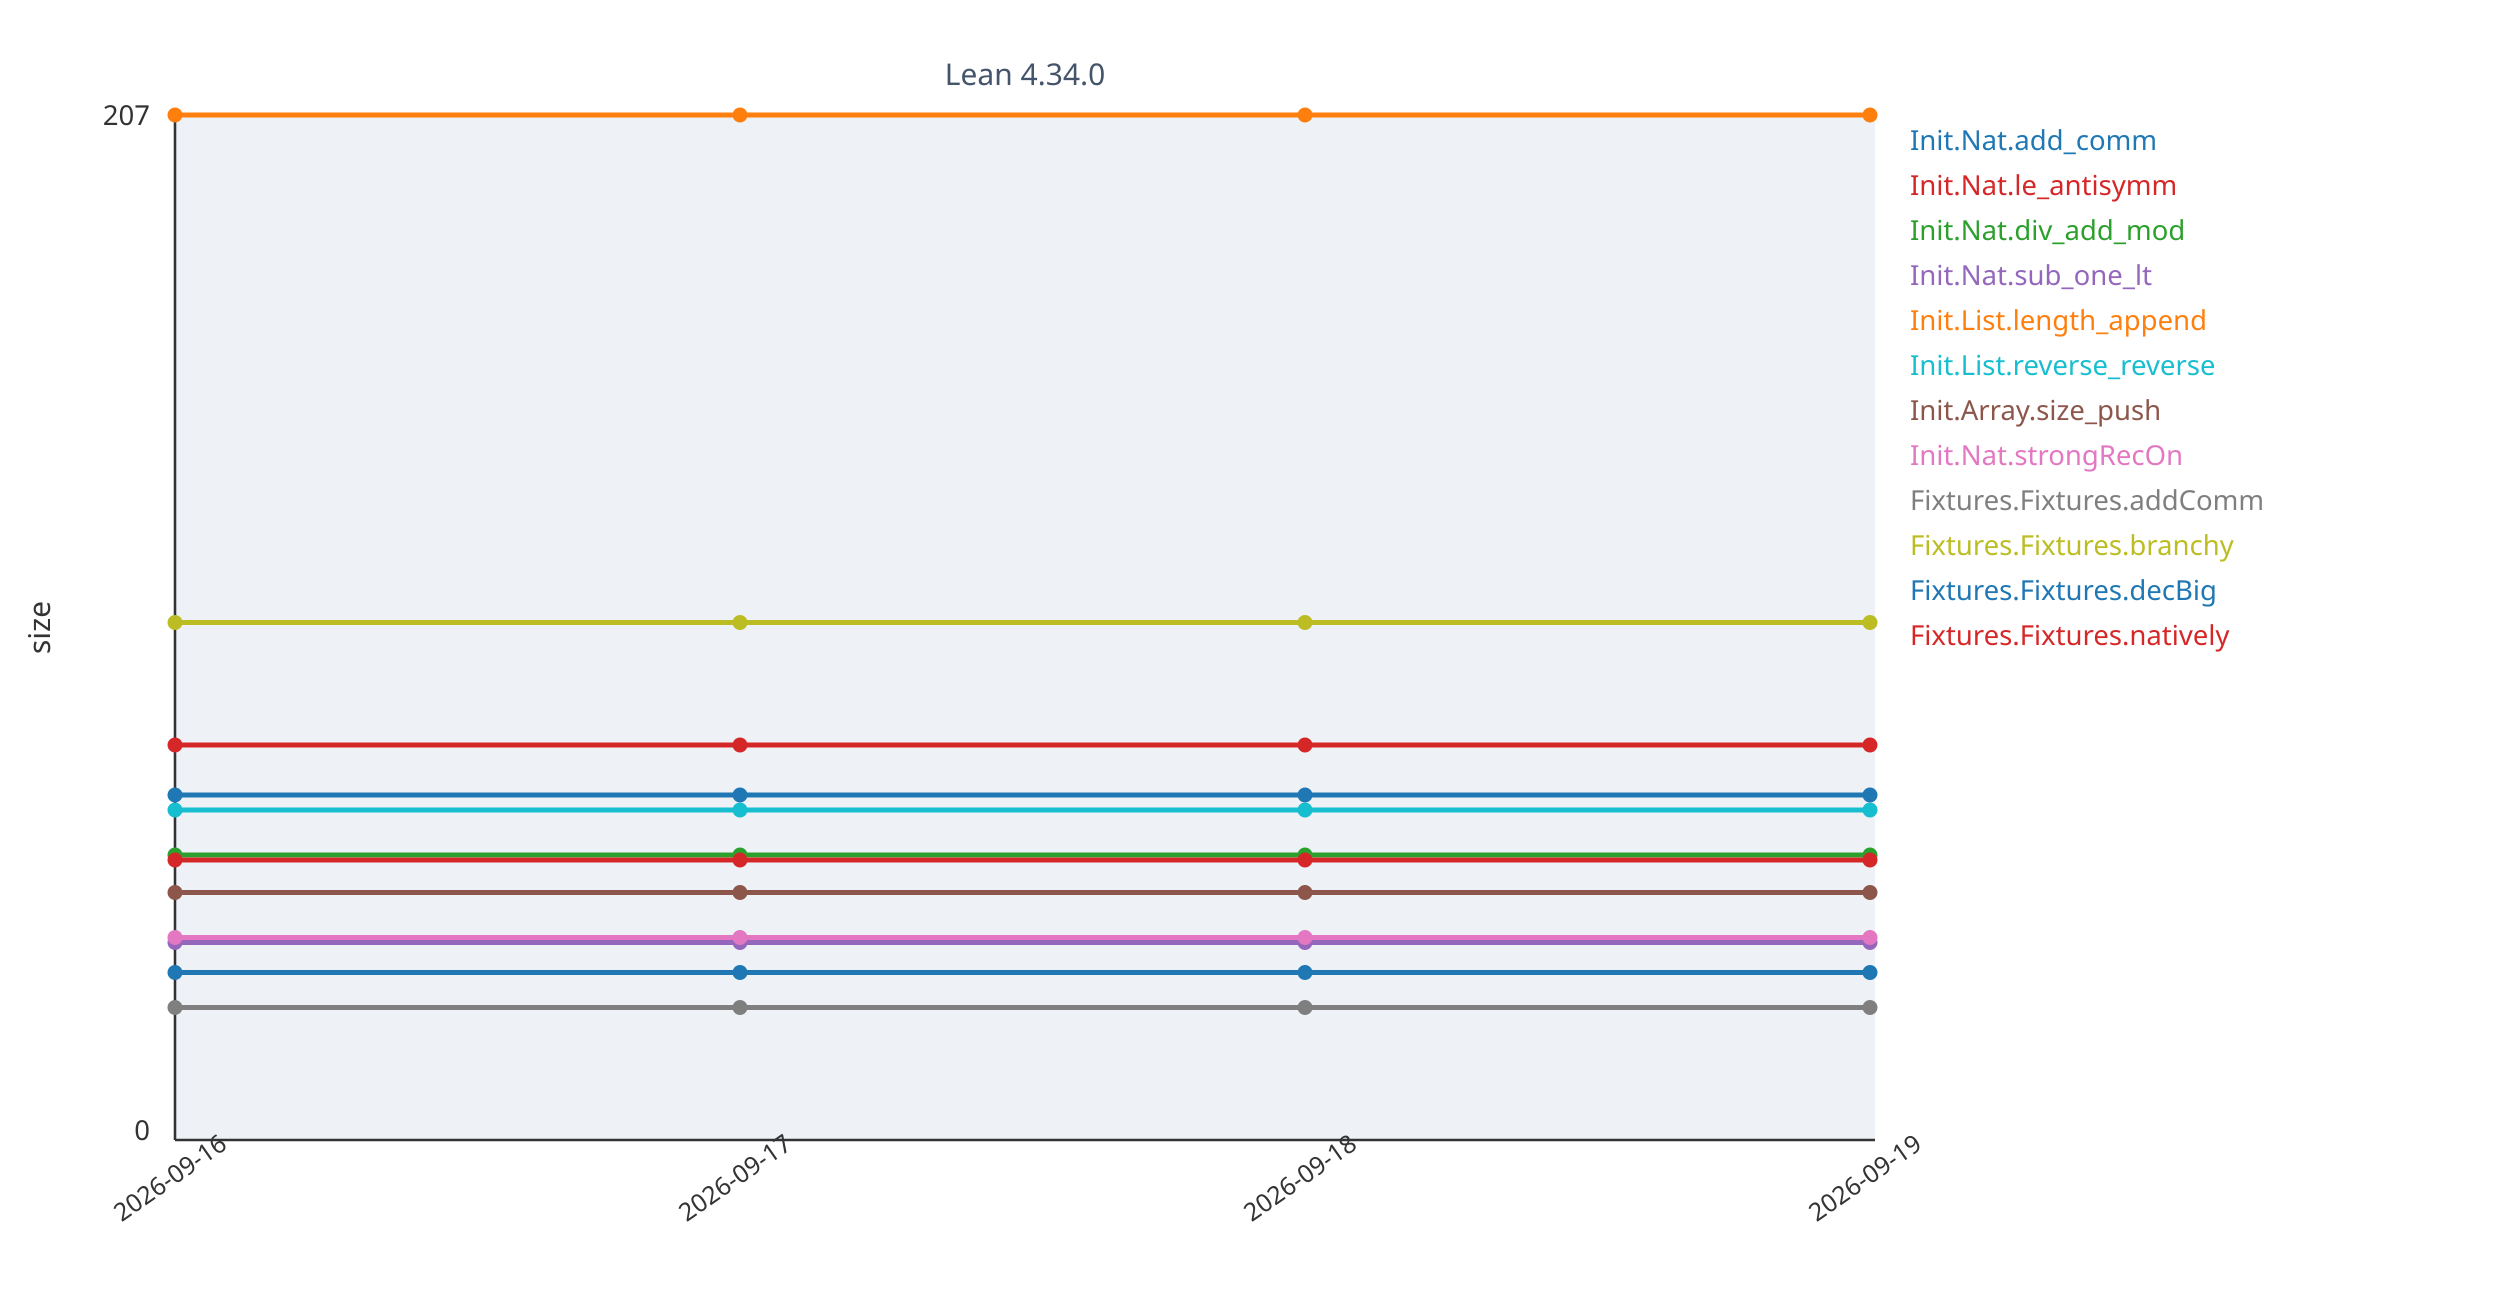
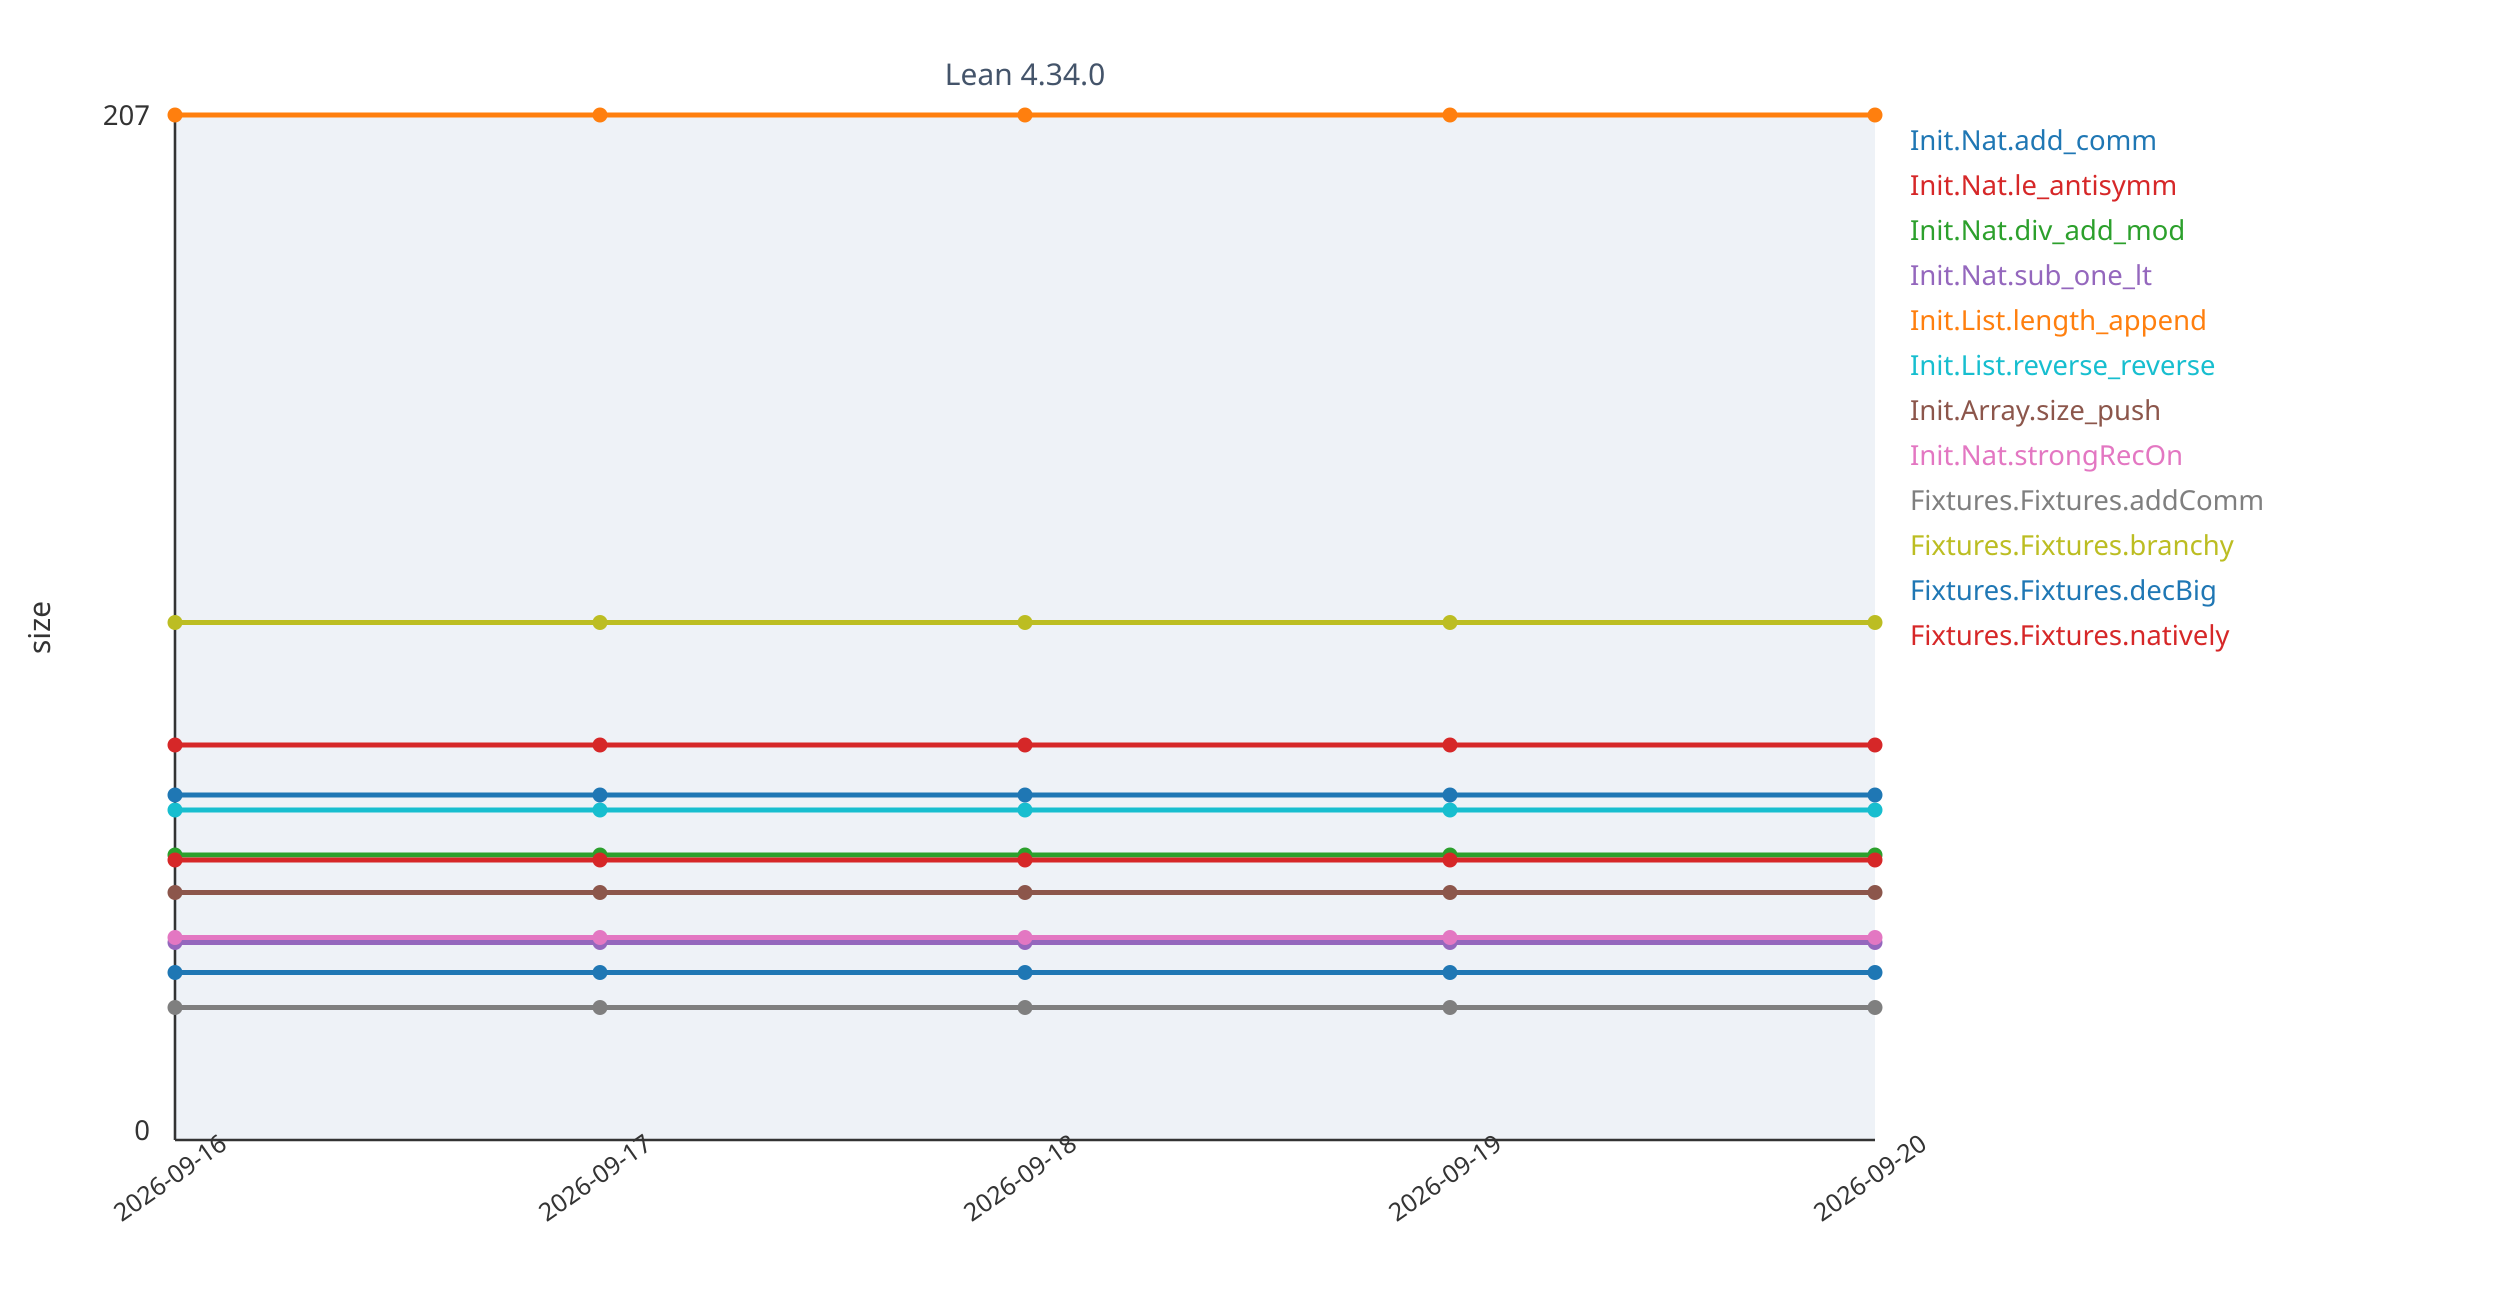
<svg xmlns="http://www.w3.org/2000/svg" viewBox="0 0 1000 520" width="1000" height="520" font-family="sans-serif">
  <rect width="1000" height="520" fill="#ffffff" />
  <rect x="70" y="46" width="680" height="410" fill="#eef2f7" />
  <line x1="70" y1="46" x2="70" y2="456" stroke="#c7d2de" stroke-width="1" />
  <text x="410" y="34" font-size="12" fill="#44546a" text-anchor="middle">Lean 4.34.0</text>
  <line x1="70" y1="456" x2="750" y2="456" stroke="#333" stroke-width="1" />
  <line x1="70" y1="46" x2="70" y2="456" stroke="#333" stroke-width="1" />
  <text x="60" y="50" font-size="11" fill="#333" text-anchor="end">207</text>
  <text x="60" y="456" font-size="11" fill="#333" text-anchor="end">0</text>
  <text x="20" y="251" font-size="12" fill="#333" transform="rotate(-90 20 251)" text-anchor="middle">size</text>
  <text x="70" y="474" font-size="10" fill="#333" text-anchor="middle" transform="rotate(-35 70 474)">2026-09-16</text>
-   <text x="296" y="474" font-size="10" fill="#333" text-anchor="middle" transform="rotate(-35 296 474)">2026-09-17</text>
-   <text x="522" y="474" font-size="10" fill="#333" text-anchor="middle" transform="rotate(-35 522 474)">2026-09-18</text>
-   <text x="748" y="474" font-size="10" fill="#333" text-anchor="middle" transform="rotate(-35 748 474)">2026-09-19</text>
-   <polyline fill="none" stroke="#1f77b4" stroke-width="2" points="70,389 296,389 522,389 748,389" />
+   <text x="240" y="474" font-size="10" fill="#333" text-anchor="middle" transform="rotate(-35 240 474)">2026-09-17</text>
+   <text x="410" y="474" font-size="10" fill="#333" text-anchor="middle" transform="rotate(-35 410 474)">2026-09-18</text>
+   <text x="580" y="474" font-size="10" fill="#333" text-anchor="middle" transform="rotate(-35 580 474)">2026-09-19</text>
+   <text x="750" y="474" font-size="10" fill="#333" text-anchor="middle" transform="rotate(-35 750 474)">2026-09-20</text>
+   <polyline fill="none" stroke="#1f77b4" stroke-width="2" points="70,389 240,389 410,389 580,389 750,389" />
  <circle cx="70" cy="389" r="3" fill="#1f77b4" />
-   <circle cx="296" cy="389" r="3" fill="#1f77b4" />
-   <circle cx="522" cy="389" r="3" fill="#1f77b4" />
-   <circle cx="748" cy="389" r="3" fill="#1f77b4" />
+   <circle cx="240" cy="389" r="3" fill="#1f77b4" />
+   <circle cx="410" cy="389" r="3" fill="#1f77b4" />
+   <circle cx="580" cy="389" r="3" fill="#1f77b4" />
+   <circle cx="750" cy="389" r="3" fill="#1f77b4" />
  <text x="764" y="60" font-size="11" fill="#1f77b4">Init.Nat.add_comm</text>
-   <polyline fill="none" stroke="#d62728" stroke-width="2" points="70,298 296,298 522,298 748,298" />
+   <polyline fill="none" stroke="#d62728" stroke-width="2" points="70,298 240,298 410,298 580,298 750,298" />
  <circle cx="70" cy="298" r="3" fill="#d62728" />
-   <circle cx="296" cy="298" r="3" fill="#d62728" />
-   <circle cx="522" cy="298" r="3" fill="#d62728" />
-   <circle cx="748" cy="298" r="3" fill="#d62728" />
+   <circle cx="240" cy="298" r="3" fill="#d62728" />
+   <circle cx="410" cy="298" r="3" fill="#d62728" />
+   <circle cx="580" cy="298" r="3" fill="#d62728" />
+   <circle cx="750" cy="298" r="3" fill="#d62728" />
  <text x="764" y="78" font-size="11" fill="#d62728">Init.Nat.le_antisymm</text>
-   <polyline fill="none" stroke="#2ca02c" stroke-width="2" points="70,342 296,342 522,342 748,342" />
+   <polyline fill="none" stroke="#2ca02c" stroke-width="2" points="70,342 240,342 410,342 580,342 750,342" />
  <circle cx="70" cy="342" r="3" fill="#2ca02c" />
-   <circle cx="296" cy="342" r="3" fill="#2ca02c" />
-   <circle cx="522" cy="342" r="3" fill="#2ca02c" />
-   <circle cx="748" cy="342" r="3" fill="#2ca02c" />
+   <circle cx="240" cy="342" r="3" fill="#2ca02c" />
+   <circle cx="410" cy="342" r="3" fill="#2ca02c" />
+   <circle cx="580" cy="342" r="3" fill="#2ca02c" />
+   <circle cx="750" cy="342" r="3" fill="#2ca02c" />
  <text x="764" y="96" font-size="11" fill="#2ca02c">Init.Nat.div_add_mod</text>
-   <polyline fill="none" stroke="#9467bd" stroke-width="2" points="70,377 296,377 522,377 748,377" />
+   <polyline fill="none" stroke="#9467bd" stroke-width="2" points="70,377 240,377 410,377 580,377 750,377" />
  <circle cx="70" cy="377" r="3" fill="#9467bd" />
-   <circle cx="296" cy="377" r="3" fill="#9467bd" />
-   <circle cx="522" cy="377" r="3" fill="#9467bd" />
-   <circle cx="748" cy="377" r="3" fill="#9467bd" />
+   <circle cx="240" cy="377" r="3" fill="#9467bd" />
+   <circle cx="410" cy="377" r="3" fill="#9467bd" />
+   <circle cx="580" cy="377" r="3" fill="#9467bd" />
+   <circle cx="750" cy="377" r="3" fill="#9467bd" />
  <text x="764" y="114" font-size="11" fill="#9467bd">Init.Nat.sub_one_lt</text>
-   <polyline fill="none" stroke="#ff7f0e" stroke-width="2" points="70,46 296,46 522,46 748,46" />
+   <polyline fill="none" stroke="#ff7f0e" stroke-width="2" points="70,46 240,46 410,46 580,46 750,46" />
  <circle cx="70" cy="46" r="3" fill="#ff7f0e" />
-   <circle cx="296" cy="46" r="3" fill="#ff7f0e" />
-   <circle cx="522" cy="46" r="3" fill="#ff7f0e" />
-   <circle cx="748" cy="46" r="3" fill="#ff7f0e" />
+   <circle cx="240" cy="46" r="3" fill="#ff7f0e" />
+   <circle cx="410" cy="46" r="3" fill="#ff7f0e" />
+   <circle cx="580" cy="46" r="3" fill="#ff7f0e" />
+   <circle cx="750" cy="46" r="3" fill="#ff7f0e" />
  <text x="764" y="132" font-size="11" fill="#ff7f0e">Init.List.length_append</text>
-   <polyline fill="none" stroke="#17becf" stroke-width="2" points="70,324 296,324 522,324 748,324" />
+   <polyline fill="none" stroke="#17becf" stroke-width="2" points="70,324 240,324 410,324 580,324 750,324" />
  <circle cx="70" cy="324" r="3" fill="#17becf" />
-   <circle cx="296" cy="324" r="3" fill="#17becf" />
-   <circle cx="522" cy="324" r="3" fill="#17becf" />
-   <circle cx="748" cy="324" r="3" fill="#17becf" />
+   <circle cx="240" cy="324" r="3" fill="#17becf" />
+   <circle cx="410" cy="324" r="3" fill="#17becf" />
+   <circle cx="580" cy="324" r="3" fill="#17becf" />
+   <circle cx="750" cy="324" r="3" fill="#17becf" />
  <text x="764" y="150" font-size="11" fill="#17becf">Init.List.reverse_reverse</text>
-   <polyline fill="none" stroke="#8c564b" stroke-width="2" points="70,357 296,357 522,357 748,357" />
+   <polyline fill="none" stroke="#8c564b" stroke-width="2" points="70,357 240,357 410,357 580,357 750,357" />
  <circle cx="70" cy="357" r="3" fill="#8c564b" />
-   <circle cx="296" cy="357" r="3" fill="#8c564b" />
-   <circle cx="522" cy="357" r="3" fill="#8c564b" />
-   <circle cx="748" cy="357" r="3" fill="#8c564b" />
+   <circle cx="240" cy="357" r="3" fill="#8c564b" />
+   <circle cx="410" cy="357" r="3" fill="#8c564b" />
+   <circle cx="580" cy="357" r="3" fill="#8c564b" />
+   <circle cx="750" cy="357" r="3" fill="#8c564b" />
  <text x="764" y="168" font-size="11" fill="#8c564b">Init.Array.size_push</text>
-   <polyline fill="none" stroke="#e377c2" stroke-width="2" points="70,375 296,375 522,375 748,375" />
+   <polyline fill="none" stroke="#e377c2" stroke-width="2" points="70,375 240,375 410,375 580,375 750,375" />
  <circle cx="70" cy="375" r="3" fill="#e377c2" />
-   <circle cx="296" cy="375" r="3" fill="#e377c2" />
-   <circle cx="522" cy="375" r="3" fill="#e377c2" />
-   <circle cx="748" cy="375" r="3" fill="#e377c2" />
+   <circle cx="240" cy="375" r="3" fill="#e377c2" />
+   <circle cx="410" cy="375" r="3" fill="#e377c2" />
+   <circle cx="580" cy="375" r="3" fill="#e377c2" />
+   <circle cx="750" cy="375" r="3" fill="#e377c2" />
  <text x="764" y="186" font-size="11" fill="#e377c2">Init.Nat.strongRecOn</text>
-   <polyline fill="none" stroke="#7f7f7f" stroke-width="2" points="70,403 296,403 522,403 748,403" />
+   <polyline fill="none" stroke="#7f7f7f" stroke-width="2" points="70,403 240,403 410,403 580,403 750,403" />
  <circle cx="70" cy="403" r="3" fill="#7f7f7f" />
-   <circle cx="296" cy="403" r="3" fill="#7f7f7f" />
-   <circle cx="522" cy="403" r="3" fill="#7f7f7f" />
-   <circle cx="748" cy="403" r="3" fill="#7f7f7f" />
+   <circle cx="240" cy="403" r="3" fill="#7f7f7f" />
+   <circle cx="410" cy="403" r="3" fill="#7f7f7f" />
+   <circle cx="580" cy="403" r="3" fill="#7f7f7f" />
+   <circle cx="750" cy="403" r="3" fill="#7f7f7f" />
  <text x="764" y="204" font-size="11" fill="#7f7f7f">Fixtures.Fixtures.addComm</text>
-   <polyline fill="none" stroke="#bcbd22" stroke-width="2" points="70,249 296,249 522,249 748,249" />
+   <polyline fill="none" stroke="#bcbd22" stroke-width="2" points="70,249 240,249 410,249 580,249 750,249" />
  <circle cx="70" cy="249" r="3" fill="#bcbd22" />
-   <circle cx="296" cy="249" r="3" fill="#bcbd22" />
-   <circle cx="522" cy="249" r="3" fill="#bcbd22" />
-   <circle cx="748" cy="249" r="3" fill="#bcbd22" />
+   <circle cx="240" cy="249" r="3" fill="#bcbd22" />
+   <circle cx="410" cy="249" r="3" fill="#bcbd22" />
+   <circle cx="580" cy="249" r="3" fill="#bcbd22" />
+   <circle cx="750" cy="249" r="3" fill="#bcbd22" />
  <text x="764" y="222" font-size="11" fill="#bcbd22">Fixtures.Fixtures.branchy</text>
-   <polyline fill="none" stroke="#1f77b4" stroke-width="2" points="70,318 296,318 522,318 748,318" />
+   <polyline fill="none" stroke="#1f77b4" stroke-width="2" points="70,318 240,318 410,318 580,318 750,318" />
  <circle cx="70" cy="318" r="3" fill="#1f77b4" />
-   <circle cx="296" cy="318" r="3" fill="#1f77b4" />
-   <circle cx="522" cy="318" r="3" fill="#1f77b4" />
-   <circle cx="748" cy="318" r="3" fill="#1f77b4" />
+   <circle cx="240" cy="318" r="3" fill="#1f77b4" />
+   <circle cx="410" cy="318" r="3" fill="#1f77b4" />
+   <circle cx="580" cy="318" r="3" fill="#1f77b4" />
+   <circle cx="750" cy="318" r="3" fill="#1f77b4" />
  <text x="764" y="240" font-size="11" fill="#1f77b4">Fixtures.Fixtures.decBig</text>
-   <polyline fill="none" stroke="#d62728" stroke-width="2" points="70,344 296,344 522,344 748,344" />
+   <polyline fill="none" stroke="#d62728" stroke-width="2" points="70,344 240,344 410,344 580,344 750,344" />
  <circle cx="70" cy="344" r="3" fill="#d62728" />
-   <circle cx="296" cy="344" r="3" fill="#d62728" />
-   <circle cx="522" cy="344" r="3" fill="#d62728" />
-   <circle cx="748" cy="344" r="3" fill="#d62728" />
+   <circle cx="240" cy="344" r="3" fill="#d62728" />
+   <circle cx="410" cy="344" r="3" fill="#d62728" />
+   <circle cx="580" cy="344" r="3" fill="#d62728" />
+   <circle cx="750" cy="344" r="3" fill="#d62728" />
  <text x="764" y="258" font-size="11" fill="#d62728">Fixtures.Fixtures.natively</text>
</svg>
